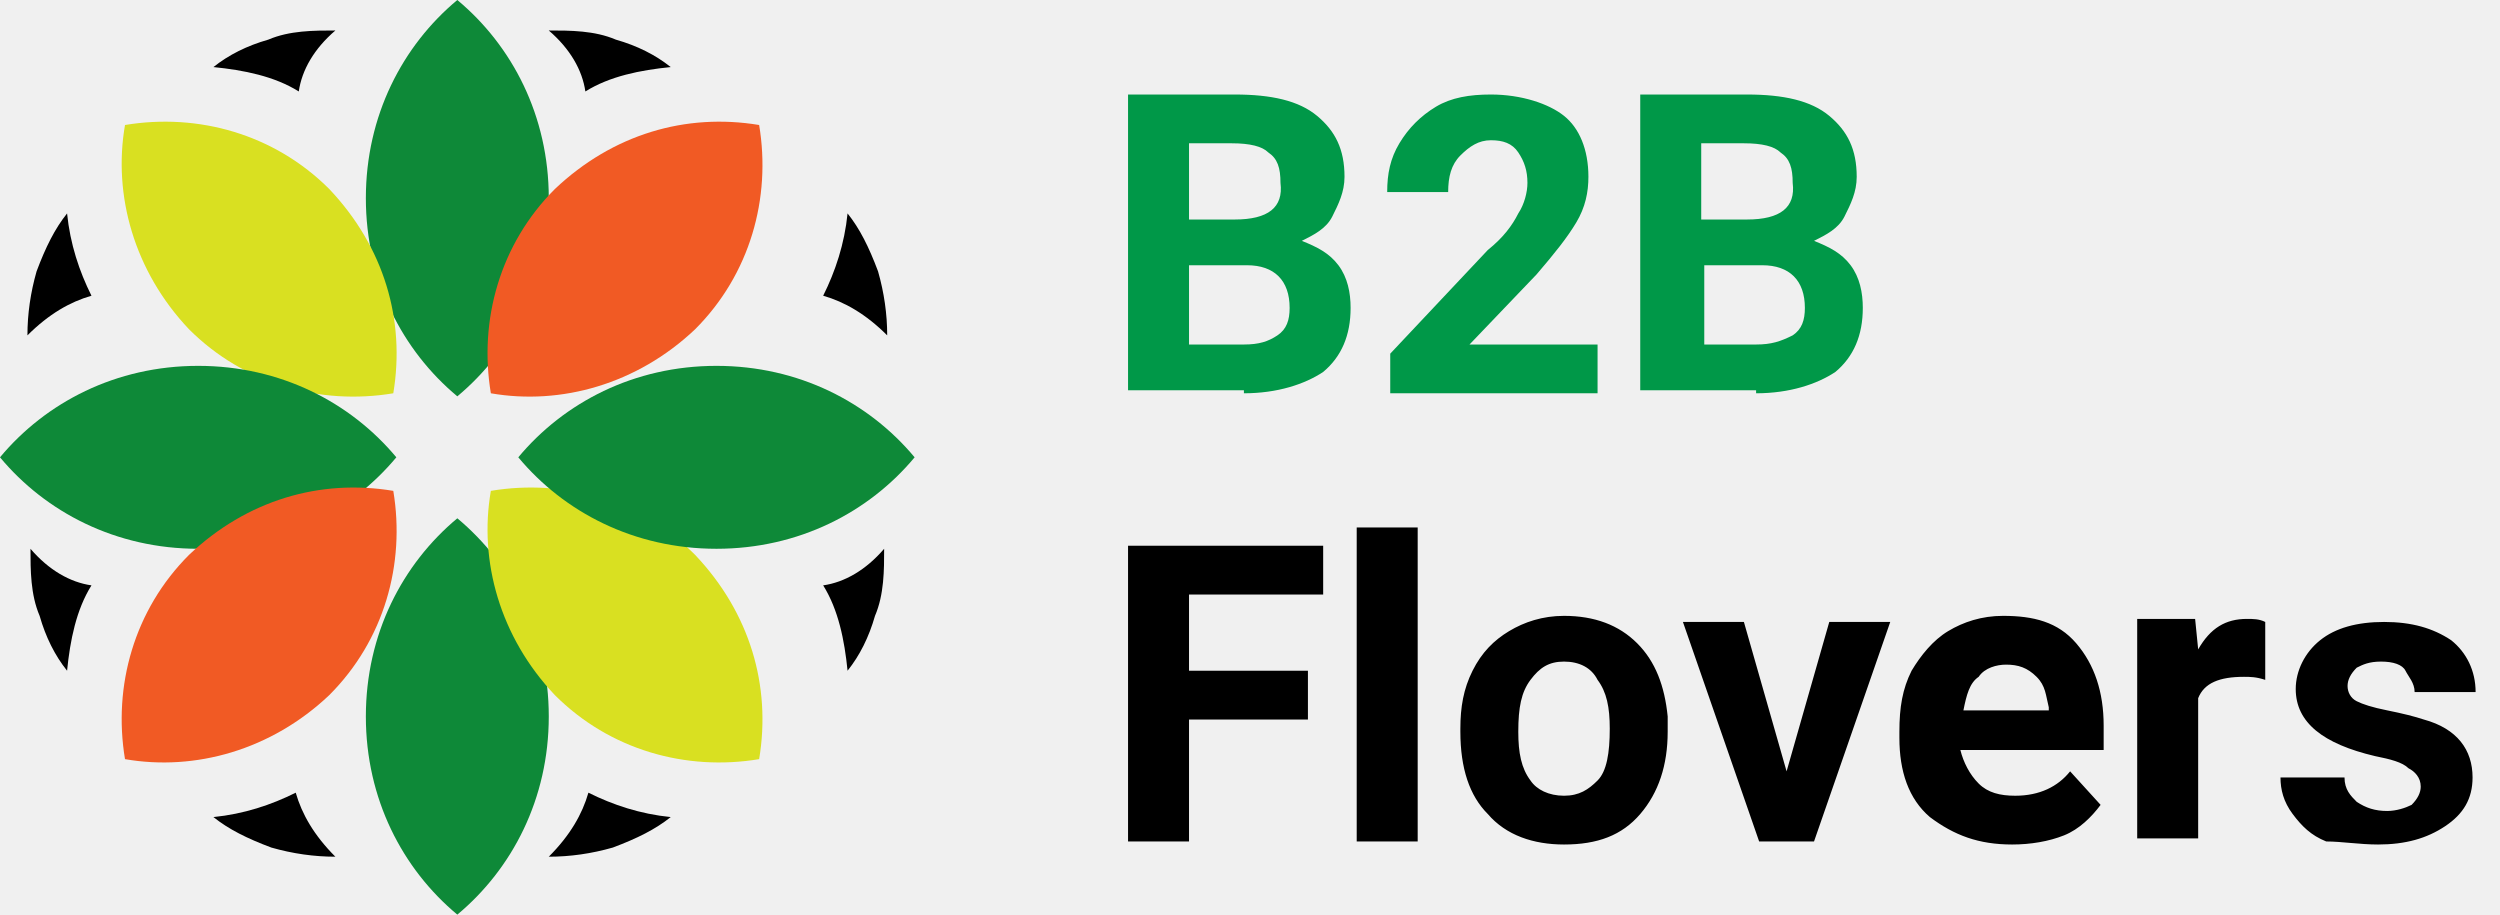
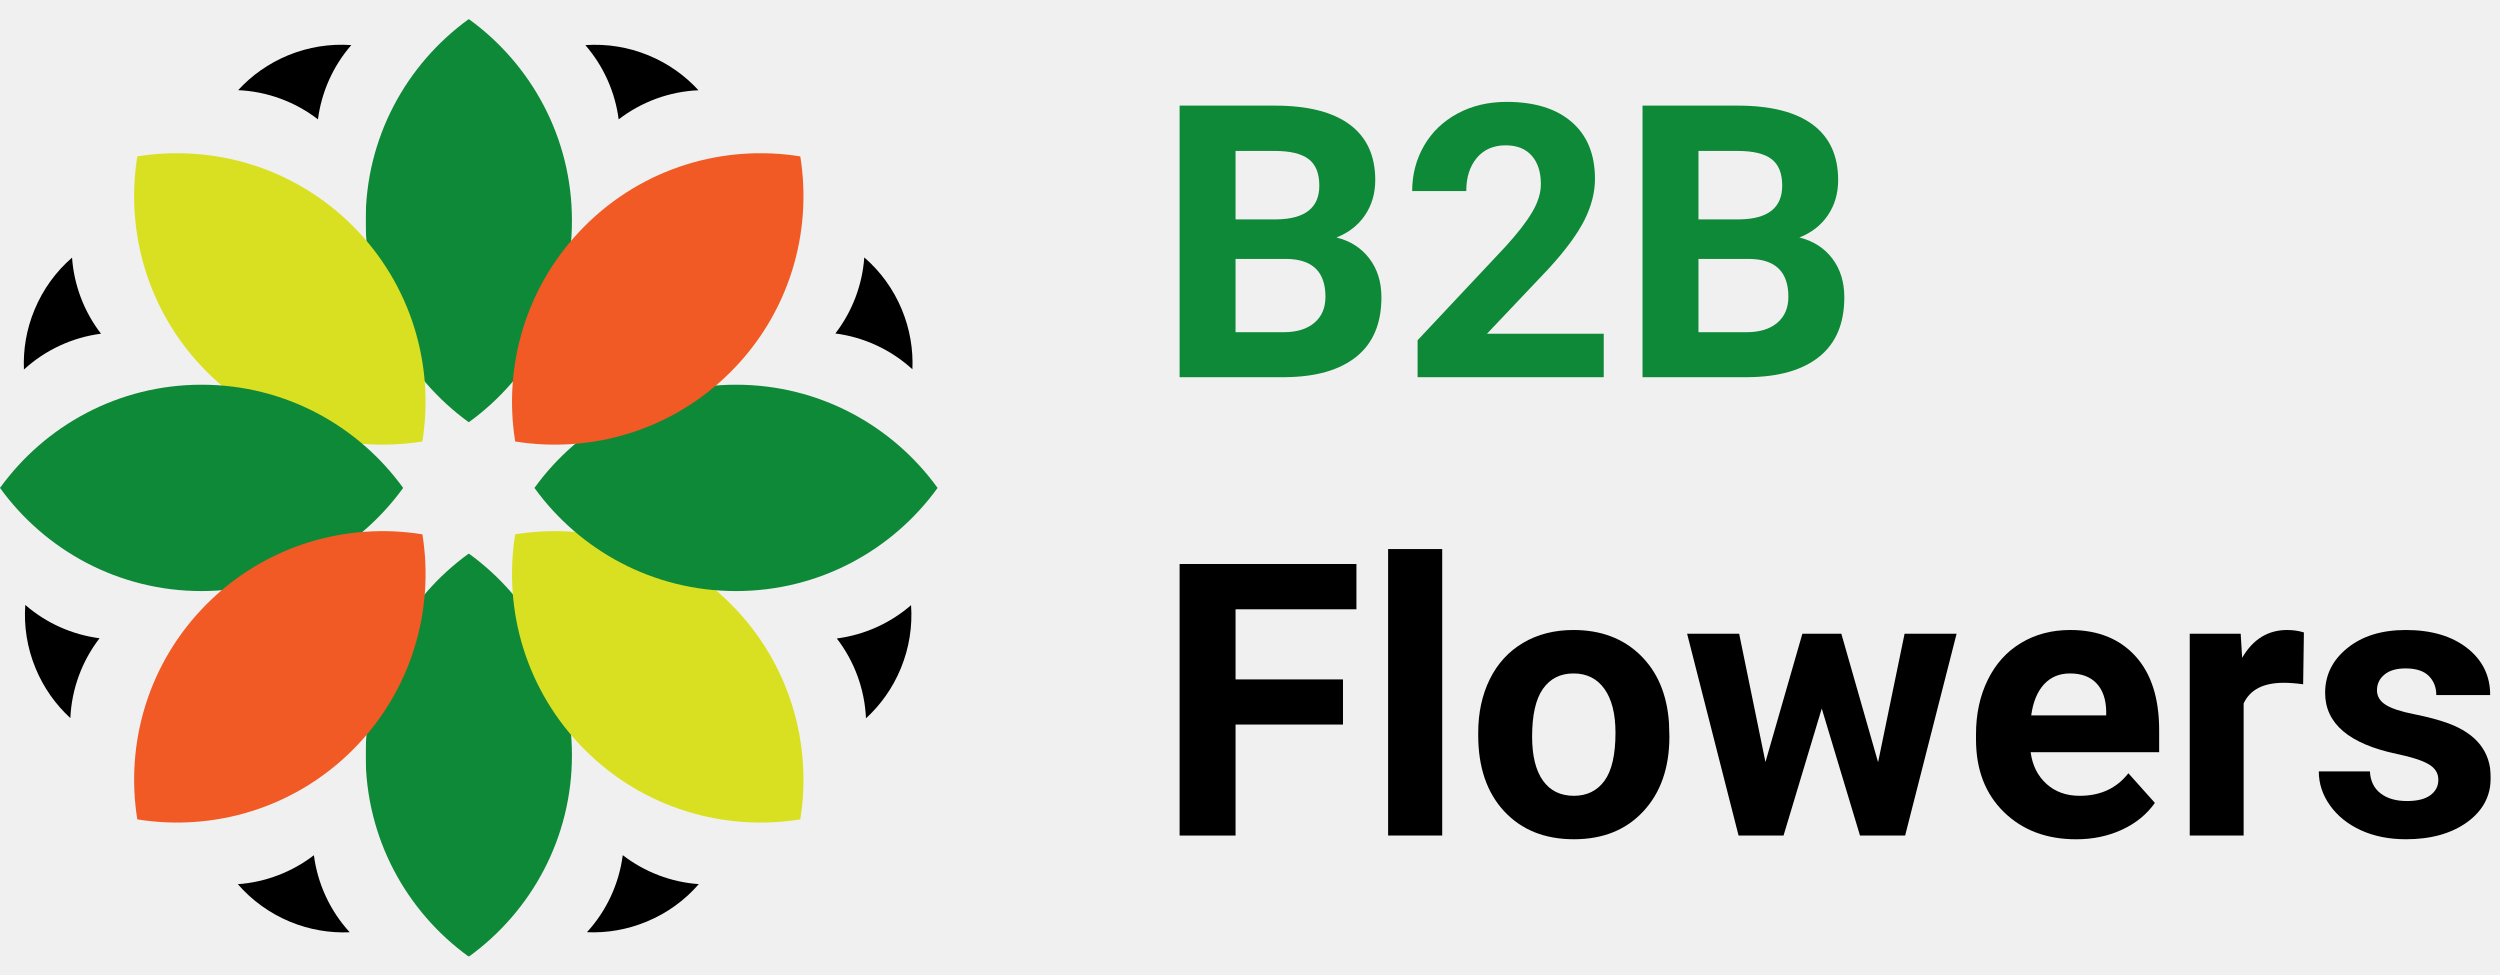
- <svg xmlns="http://www.w3.org/2000/svg" version="1.1" id="Слой_1" x="0px" y="0px" viewBox="0 0 82 30" style="enable-background:new 0 0 82 30;" xml:space="preserve">
-   <style type="text/css">
- 	.st0{fill-rule:evenodd;clip-rule:evenodd;}
- 	.st1{fill-rule:evenodd;clip-rule:evenodd;fill:#0E8938;}
- 	.st2{fill-rule:evenodd;clip-rule:evenodd;fill:#D9E021;}
- 	.st3{fill-rule:evenodd;clip-rule:evenodd;fill:#F15A24;}
- 	.st4{fill:#009848;}
- </style>
-   <g id="Group-34" transform="translate(28, 130)">
-     <g id="Group-9">
-       <path id="Fill-1" class="st0" d="M-18.2-127c0.1-0.7,0.5-1.4,1.2-2c-0.7,0-1.5,0-2.2,0.3c-0.7,0.2-1.3,0.5-1.8,0.9    C-20-127.7-19-127.5-18.2-127" />
-       <path id="Fill-3" class="st0" d="M-8.7-104c0.8,0.4,1.7,0.7,2.7,0.8c-0.5,0.4-1.1,0.7-1.9,1c-0.7,0.2-1.4,0.3-2.1,0.3    C-9.3-102.6-8.9-103.3-8.7-104" />
-       <path id="Fill-5" class="st0" d="M-25-120.3c-0.4-0.8-0.7-1.7-0.8-2.7c-0.4,0.5-0.7,1.1-1,1.9c-0.2,0.7-0.3,1.4-0.3,2.1    C-26.4-119.7-25.7-120.1-25-120.3" />
-       <path id="Fill-7" class="st0" d="M-1-110.8c0.7-0.1,1.4-0.5,2-1.2c0,0.7,0,1.5-0.3,2.2c-0.2,0.7-0.5,1.3-0.9,1.8    C-0.3-109-0.5-110-1-110.8" />
-       <path id="Fill-9" class="st0" d="M-25-110.8c-0.7-0.1-1.4-0.5-2-1.2c0,0.7,0,1.5,0.3,2.2c0.2,0.7,0.5,1.3,0.9,1.8    C-25.7-109-25.5-110-25-110.8" />
-       <path id="Fill-11" class="st0" d="M-1-120.3c0.4-0.8,0.7-1.7,0.8-2.7c0.4,0.5,0.7,1.1,1,1.9c0.2,0.7,0.3,1.4,0.3,2.1    C0.4-119.7-0.3-120.1-1-120.3" />
-       <path id="Fill-13" class="st0" d="M-18.3-104c-0.8,0.4-1.7,0.7-2.7,0.8c0.5,0.4,1.1,0.7,1.9,1c0.7,0.2,1.4,0.3,2.1,0.3    C-17.7-102.6-18.1-103.3-18.3-104" />
-       <path id="Fill-15" class="st0" d="M-8.8-127c-0.1-0.7-0.5-1.4-1.2-2c0.7,0,1.5,0,2.2,0.3c0.7,0.2,1.3,0.5,1.8,0.9    C-7-127.7-8-127.5-8.8-127" />
-       <path id="Fill-17" class="st1" d="M-16-123.5c0,2.7,1.2,5,3,6.5c1.8-1.5,3-3.8,3-6.5s-1.2-5-3-6.5C-14.8-128.5-16-126.2-16-123.5" />
-       <path id="Fill-19" class="st1" d="M-16-106.5c0,2.7,1.2,5,3,6.5c1.8-1.5,3-3.8,3-6.5s-1.2-5-3-6.5C-14.8-111.5-16-109.2-16-106.5" />
-       <path id="Fill-21" class="st2" d="M-21.8-119.2c1.8,1.8,4.3,2.5,6.7,2.1c0.4-2.4-0.3-4.8-2.1-6.7c-1.8-1.8-4.3-2.5-6.7-2.1    C-24.3-123.6-23.6-121.1-21.8-119.2" />
-       <path id="Fill-23" class="st2" d="M-9.8-107.2c1.8,1.8,4.3,2.5,6.7,2.1c0.4-2.4-0.3-4.8-2.1-6.7c-1.8-1.8-4.3-2.5-6.7-2.1    C-12.3-111.6-11.6-109.1-9.8-107.2" />
-       <path id="Fill-25" class="st1" d="M-21.5-112c2.7,0,5-1.2,6.5-3c-1.5-1.8-3.8-3-6.5-3s-5,1.2-6.5,3C-26.5-113.2-24.2-112-21.5-112    " />
-       <path id="Fill-27" class="st1" d="M-4.5-112c2.7,0,5-1.2,6.5-3c-1.5-1.8-3.8-3-6.5-3s-5,1.2-6.5,3C-9.5-113.2-7.2-112-4.5-112" />
-       <path id="Fill-29" class="st3" d="M-17.2-107.2c1.8-1.8,2.5-4.3,2.1-6.7c-2.4-0.4-4.8,0.3-6.7,2.1c-1.8,1.8-2.5,4.3-2.1,6.7    C-21.6-104.7-19.1-105.4-17.2-107.2" />
-       <path id="Fill-31" class="st3" d="M-5.2-119.2c1.8-1.8,2.5-4.3,2.1-6.7c-2.4-0.4-4.8,0.3-6.7,2.1c-1.8,1.8-2.5,4.3-2.1,6.7    C-9.6-116.7-7.1-117.4-5.2-119.2" />
-     </g>
-     <g id="B2B-Flovers" transform="translate(37, 3)">
-       <g id="Group-5">
-         <path id="B2B" class="st4" d="M-24.2-120.1c1.1,0,2-0.3,2.6-0.7c0.6-0.5,0.9-1.2,0.9-2.1c0-0.5-0.1-1-0.4-1.4     c-0.3-0.4-0.7-0.6-1.2-0.8c0.4-0.2,0.8-0.4,1-0.8c0.2-0.4,0.4-0.8,0.4-1.3c0-0.9-0.3-1.5-0.9-2c-0.6-0.5-1.5-0.7-2.7-0.7l0,0H-28     v9.7H-24.2z M-24.5-125.8H-26v-2.5h1.4c0.6,0,1,0.1,1.2,0.3c0.3,0.2,0.4,0.5,0.4,1C-22.9-126.2-23.4-125.8-24.5-125.8     L-24.5-125.8z M-24.2-121.7H-26v-2.6h1.9c0.9,0,1.4,0.5,1.4,1.4c0,0.4-0.1,0.7-0.4,0.9C-23.4-121.8-23.7-121.7-24.2-121.7     L-24.2-121.7z M-12.6-120.1v-1.6h-4.2l2.2-2.3c0.6-0.7,1-1.2,1.3-1.7c0.3-0.5,0.4-1,0.4-1.5c0-0.9-0.3-1.6-0.8-2     s-1.4-0.7-2.4-0.7c-0.7,0-1.3,0.1-1.8,0.4c-0.5,0.3-0.9,0.7-1.2,1.2c-0.3,0.5-0.4,1-0.4,1.6l0,0h2c0-0.5,0.1-0.9,0.4-1.2     c0.3-0.3,0.6-0.5,1-0.5c0.4,0,0.7,0.1,0.9,0.4s0.3,0.6,0.3,1c0,0.3-0.1,0.7-0.3,1c-0.2,0.4-0.5,0.8-1,1.2l0,0l-3.2,3.4v1.3H-12.6     z M-7.4-120.1c1.1,0,2-0.3,2.6-0.7c0.6-0.5,0.9-1.2,0.9-2.1c0-0.5-0.1-1-0.4-1.4c-0.3-0.4-0.7-0.6-1.2-0.8c0.4-0.2,0.8-0.4,1-0.8     c0.2-0.4,0.4-0.8,0.4-1.3c0-0.9-0.3-1.5-0.9-2c-0.6-0.5-1.5-0.7-2.7-0.7l0,0h-3.5v9.7H-7.4z M-7.7-125.8h-1.5v-2.5h1.4     c0.6,0,1,0.1,1.2,0.3c0.3,0.2,0.4,0.5,0.4,1C-6.1-126.2-6.6-125.8-7.7-125.8L-7.7-125.8z M-7.4-121.7h-1.7v-2.6h1.9     c0.9,0,1.4,0.5,1.4,1.4c0,0.4-0.1,0.7-0.4,0.9C-6.6-121.8-6.9-121.7-7.4-121.7L-7.4-121.7z" />
-         <path id="Flovers" d="M-26-105.4v-4h3.9v-1.6H-26v-2.5h4.4v-1.6H-28v9.7H-26z M-18.5-105.4v-10.3h-2v10.3H-18.5z M-13.7-105.3     c1.1,0,1.9-0.3,2.5-1c0.6-0.7,0.9-1.6,0.9-2.7l0,0l0-0.5c-0.1-1-0.4-1.8-1-2.4c-0.6-0.6-1.4-0.9-2.4-0.9c-0.7,0-1.3,0.2-1.8,0.5     c-0.5,0.3-0.9,0.7-1.2,1.3c-0.3,0.6-0.4,1.2-0.4,1.9l0,0v0.1c0,1.2,0.3,2.1,0.9,2.7C-15.6-105.6-14.7-105.3-13.7-105.3z      M-13.7-106.9c-0.5,0-0.9-0.2-1.1-0.5c-0.3-0.4-0.4-0.9-0.4-1.6c0-0.8,0.1-1.3,0.4-1.7c0.3-0.4,0.6-0.6,1.1-0.6     c0.5,0,0.9,0.2,1.1,0.6c0.3,0.4,0.4,0.9,0.4,1.6c0,0.8-0.1,1.4-0.4,1.7S-13.2-106.9-13.7-106.9z M-5.5-105.4l2.5-7.2h-2l-1.4,4.9     l-1.4-4.9h-2l2.5,7.2H-5.5z M1-105.3c0.6,0,1.2-0.1,1.7-0.3c0.5-0.2,0.9-0.6,1.2-1l0,0l-1-1.1c-0.4,0.5-1,0.8-1.8,0.8     c-0.5,0-0.9-0.1-1.2-0.4c-0.3-0.3-0.5-0.7-0.6-1.1l0,0H4v-0.8c0-1.1-0.3-2-0.9-2.7s-1.4-0.9-2.4-0.9c-0.7,0-1.3,0.2-1.8,0.5     c-0.5,0.3-0.9,0.8-1.2,1.3c-0.3,0.6-0.4,1.2-0.4,2l0,0v0.2c0,1.1,0.3,2,1,2.6C-0.9-105.6-0.1-105.3,1-105.3z M2.1-109.7h-2.7     c0.1-0.5,0.2-0.9,0.5-1.1c0.2-0.3,0.6-0.4,0.9-0.4c0.4,0,0.7,0.1,1,0.4s0.3,0.6,0.4,1l0,0V-109.7z M7.1-105.4v-4.7     c0.2-0.5,0.7-0.7,1.5-0.7c0.2,0,0.4,0,0.7,0.1l0,0l0-1.9c-0.2-0.1-0.4-0.1-0.6-0.1c-0.7,0-1.2,0.3-1.6,1l0,0L7-112.7H5.1v7.2H7.1     z M13-105.3c0.9,0,1.6-0.2,2.2-0.6c0.6-0.4,0.9-0.9,0.9-1.6c0-0.9-0.5-1.6-1.6-1.9c-0.3-0.1-0.7-0.2-1.2-0.3     c-0.5-0.1-0.8-0.2-1-0.3c-0.2-0.1-0.3-0.3-0.3-0.5c0-0.2,0.1-0.4,0.3-0.6c0.2-0.1,0.4-0.2,0.8-0.2c0.4,0,0.7,0.1,0.8,0.3     s0.3,0.4,0.3,0.7l0,0h2c0-0.7-0.3-1.3-0.8-1.7c-0.6-0.4-1.3-0.6-2.2-0.6c-0.9,0-1.6,0.2-2.1,0.6c-0.5,0.4-0.8,1-0.8,1.6     c0,1.1,0.9,1.8,2.6,2.2c0.5,0.1,0.9,0.2,1.1,0.4c0.2,0.1,0.4,0.3,0.4,0.6c0,0.2-0.1,0.4-0.3,0.6c-0.2,0.1-0.5,0.2-0.8,0.2     c-0.4,0-0.7-0.1-1-0.3c-0.2-0.2-0.4-0.4-0.4-0.8l0,0H9.8c0,0.4,0.1,0.8,0.4,1.2c0.3,0.4,0.6,0.7,1.1,0.9     C11.8-105.4,12.4-105.3,13-105.3z" />
+ <svg xmlns="http://www.w3.org/2000/svg" xmlns:xlink="http://www.w3.org/1999/xlink" width="77px" height="30px" viewBox="0 0 77 30" version="1.1">
+   <defs>
+     <polygon id="path-1" points="0.085 0.534 6.44 0.534 6.44 12.951 0.085 12.951" />
+     <polygon id="path-3" points="0.085 0.524 6.44 0.524 6.44 12.941 0.085 12.941" />
+     <polygon id="path-5" points="0 29.466 76.716 29.466 76.716 0.588 0 0.588" />
+   </defs>
+   <g id="Symbols" stroke="none" stroke-width="1" fill="none" fill-rule="evenodd">
+     <g id="client/menu" transform="translate(-26, -17)">
+       <g id="меню">
+         <g id="Group-50" transform="translate(26, 17)">
+           <path d="M9.793,3.676 C9.903,2.831 10.259,2.033 10.82,1.389 C10.173,1.343 9.506,1.442 8.865,1.707 C8.263,1.957 7.748,2.327 7.335,2.777 C8.229,2.816 9.089,3.133 9.793,3.676" id="Fill-1" fill="#000000" />
+           <path d="M19.181,26.339 C19.855,26.859 20.671,27.171 21.523,27.231 C21.098,27.721 20.556,28.122 19.916,28.386 C19.314,28.636 18.689,28.739 18.078,28.712 C18.682,28.053 19.067,27.221 19.181,26.339" id="Fill-3" fill="#000000" />
+           <path d="M3.111,10.278 C2.591,9.604 2.279,8.787 2.219,7.935 C1.729,8.36 1.328,8.902 1.063,9.542 C0.813,10.144 0.711,10.77 0.737,11.381 C1.397,10.777 2.228,10.392 3.111,10.278" id="Fill-5" fill="#000000" />
+           <path d="M25.774,19.665 C26.618,19.555 27.416,19.199 28.061,18.639 C28.106,19.286 28.007,19.953 27.742,20.593 C27.493,21.195 27.123,21.711 26.672,22.124 C26.633,21.23 26.317,20.37 25.774,19.665" id="Fill-7" fill="#000000" />
+           <path d="M3.066,19.658 C2.221,19.549 1.423,19.192 0.779,18.632 C0.733,19.279 0.832,19.946 1.097,20.586 C1.347,21.189 1.717,21.704 2.167,22.117 C2.206,21.223 2.523,20.363 3.066,19.658" id="Fill-9" fill="#000000" />
+           <path d="M25.729,10.271 C26.248,9.597 26.56,8.78 26.62,7.929 C27.11,8.353 27.512,8.895 27.777,9.535 C28.026,10.137 28.129,10.763 28.102,11.374 C27.443,10.77 26.611,10.385 25.729,10.271" id="Fill-11" fill="#000000" />
+           <path d="M9.668,26.341 C8.994,26.86 8.177,27.172 7.325,27.233 C7.751,27.722 8.292,28.123 8.932,28.389 C9.534,28.638 10.16,28.74 10.771,28.714 C10.167,28.055 9.782,27.223 9.668,26.341" id="Fill-13" fill="#000000" />
+           <path d="M19.055,3.677 C18.946,2.833 18.589,2.036 18.029,1.39 C18.676,1.345 19.343,1.444 19.983,1.709 C20.585,1.959 21.1,2.329 21.513,2.78 C20.62,2.818 19.76,3.134 19.055,3.677" id="Fill-15" fill="#000000" />
+           <g id="Group-19" transform="translate(11.17647, 0.054294)">
+             <mask id="mask-2" fill="white">
+               <use xlink:href="#path-1" />
+             </mask>
+             <g id="Clip-18" />
+             <path d="M0.085,6.742 C0.085,9.298 1.338,11.56 3.262,12.951 C5.187,11.56 6.44,9.298 6.44,6.742 C6.44,4.186 5.187,1.925 3.262,0.533 C1.338,1.925 0.085,4.186 0.085,6.742" id="Fill-17" fill="#0E8938" mask="url(#mask-2)" />
+           </g>
+           <g id="Group-22" transform="translate(11.17647, 16.52488)">
+             <mask id="mask-4" fill="white">
+               <use xlink:href="#path-3" />
+             </mask>
+             <g id="Clip-21" />
+             <path d="M0.085,6.733 C0.085,9.288 1.338,11.55 3.262,12.941 C5.187,11.55 6.44,9.288 6.44,6.733 C6.44,4.177 5.187,1.915 3.262,0.524 C1.338,1.915 0.085,4.177 0.085,6.733" id="Fill-20" fill="#0E8938" mask="url(#mask-4)" />
+           </g>
+           <path d="M6.372,11.454 C8.179,13.261 10.665,13.974 13.009,13.598 C13.386,11.253 12.673,8.768 10.866,6.96 C9.059,5.153 6.573,4.44 4.229,4.817 C3.852,7.161 4.565,9.647 6.372,11.454" id="Fill-23" fill="#D9E021" />
+           <path d="M18.012,23.094 C19.819,24.901 22.305,25.614 24.649,25.237 C25.026,22.893 24.312,20.407 22.505,18.6 C20.698,16.793 18.213,16.08 15.868,16.457 C15.491,18.801 16.205,21.287 18.012,23.094" id="Fill-25" fill="#D9E021" />
+           <path d="M6.208,18.205 C8.764,18.205 11.026,16.951 12.417,15.028 C11.026,13.103 8.764,11.849 6.208,11.849 C3.653,11.849 1.391,13.103 0,15.028 C1.391,16.951 3.653,18.205 6.208,18.205" id="Fill-27" fill="#0E8938" />
+           <path d="M22.669,18.205 C25.225,18.205 27.487,16.951 28.878,15.028 C27.487,13.103 25.225,11.849 22.669,11.849 C20.114,11.849 17.852,13.103 16.461,15.028 C17.852,16.951 20.114,18.205 22.669,18.205" id="Fill-29" fill="#0E8938" />
+           <path d="M10.866,23.094 C12.673,21.287 13.387,18.801 13.01,16.457 C10.665,16.08 8.18,16.793 6.372,18.6 C4.565,20.407 3.852,22.893 4.229,25.237 C6.573,25.614 9.059,24.901 10.866,23.094" id="Fill-31" fill="#F15A24" />
+           <path d="M22.505,11.454 C24.313,9.647 25.026,7.161 24.649,4.817 C22.305,4.44 19.819,5.153 18.012,6.96 C16.205,8.768 15.491,11.253 15.868,13.598 C18.213,13.974 20.698,13.261 22.505,11.454" id="Fill-33" fill="#F15A24" />
+           <path d="M38.055,7.975 L38.055,10.232 L39.532,10.232 C39.938,10.232 40.254,10.136 40.482,9.942 C40.711,9.749 40.824,9.482 40.824,9.141 C40.824,8.375 40.428,7.987 39.635,7.975 L38.055,7.975 Z M38.055,6.757 L39.331,6.757 C40.2,6.742 40.635,6.395 40.635,5.717 C40.635,5.338 40.524,5.065 40.304,4.899 C40.084,4.732 39.736,4.649 39.262,4.649 L38.055,4.649 L38.055,6.757 Z M36.332,11.617 L36.332,3.253 L39.262,3.253 C40.276,3.253 41.046,3.447 41.571,3.836 C42.095,4.225 42.358,4.795 42.358,5.545 C42.358,5.955 42.253,6.316 42.042,6.628 C41.831,6.939 41.538,7.168 41.163,7.314 C41.592,7.421 41.93,7.638 42.177,7.963 C42.424,8.288 42.548,8.687 42.548,9.158 C42.548,9.962 42.291,10.571 41.778,10.985 C41.265,11.398 40.533,11.609 39.583,11.617 L36.332,11.617 Z" id="Fill-35" fill="#0E8938" />
+           <path d="M49.395,11.617 L43.662,11.617 L43.662,10.479 L46.368,7.596 C46.739,7.19 47.014,6.835 47.192,6.533 C47.37,6.231 47.459,5.943 47.459,5.671 C47.459,5.3 47.365,5.008 47.177,4.795 C46.99,4.583 46.722,4.476 46.373,4.476 C45.998,4.476 45.703,4.606 45.485,4.864 C45.269,5.123 45.161,5.462 45.161,5.884 L43.495,5.884 C43.495,5.375 43.617,4.91 43.86,4.488 C44.103,4.066 44.447,3.737 44.891,3.497 C45.335,3.257 45.839,3.138 46.402,3.138 C47.264,3.138 47.933,3.344 48.41,3.759 C48.887,4.172 49.125,4.756 49.125,5.51 C49.125,5.924 49.017,6.346 48.803,6.774 C48.589,7.203 48.221,7.703 47.7,8.273 L45.799,10.279 L49.395,10.279 L49.395,11.617 Z" id="Fill-37" fill="#0E8938" />
+           <path d="M52.313,7.975 L52.313,10.232 L53.79,10.232 C54.195,10.232 54.512,10.136 54.74,9.942 C54.968,9.749 55.082,9.482 55.082,9.141 C55.082,8.375 54.685,7.987 53.893,7.975 L52.313,7.975 Z M52.313,6.757 L53.588,6.757 C54.458,6.742 54.892,6.395 54.892,5.717 C54.892,5.338 54.782,5.065 54.562,4.899 C54.342,4.732 53.994,4.649 53.52,4.649 L52.313,4.649 L52.313,6.757 Z M50.59,11.617 L50.59,3.253 L53.52,3.253 C54.534,3.253 55.304,3.447 55.829,3.836 C56.353,4.225 56.615,4.795 56.615,5.545 C56.615,5.955 56.511,6.316 56.3,6.628 C56.089,6.939 55.796,7.168 55.421,7.314 C55.85,7.421 56.188,7.638 56.435,7.963 C56.682,8.288 56.805,8.687 56.805,9.158 C56.805,9.962 56.548,10.571 56.035,10.985 C55.522,11.398 54.791,11.609 53.841,11.617 L50.59,11.617 Z" id="Fill-39" fill="#0E8938" />
+           <polygon id="Fill-41" fill="#000000" points="41.364 22.316 38.055 22.316 38.055 25.735 36.332 25.735 36.332 17.371 41.778 17.371 41.778 18.766 38.055 18.766 38.055 20.926 41.364 20.926" />
+           <mask id="mask-6" fill="white">
+             <use xlink:href="#path-5" />
+           </mask>
+           <g id="Clip-44" />
+           <polygon id="Fill-43" fill="#000000" mask="url(#mask-6)" points="42.754 25.734 44.42 25.734 44.42 16.911 42.754 16.911" />
+           <path d="M47.189,22.687 C47.189,23.278 47.3,23.729 47.522,24.042 C47.744,24.355 48.062,24.511 48.476,24.511 C48.878,24.511 49.192,24.356 49.418,24.048 C49.644,23.739 49.757,23.245 49.757,22.566 C49.757,21.987 49.644,21.539 49.418,21.22 C49.192,20.902 48.874,20.742 48.464,20.742 C48.058,20.742 47.744,20.901 47.522,21.217 C47.3,21.533 47.189,22.023 47.189,22.687 L47.189,22.687 Z M45.529,22.569 C45.529,21.952 45.648,21.403 45.885,20.921 C46.123,20.438 46.464,20.065 46.91,19.801 C47.357,19.536 47.874,19.404 48.464,19.404 C49.303,19.404 49.988,19.66 50.518,20.174 C51.048,20.688 51.344,21.383 51.405,22.265 L51.417,22.69 C51.417,23.643 51.151,24.409 50.618,24.985 C50.086,25.561 49.372,25.849 48.476,25.849 C47.58,25.849 46.864,25.562 46.33,24.988 C45.796,24.413 45.529,23.632 45.529,22.644 L45.529,22.569 Z" id="Fill-45" fill="#000000" mask="url(#mask-6)" />
+           <polygon id="Fill-46" fill="#000000" mask="url(#mask-6)" points="57.845 23.477 58.661 19.519 60.263 19.519 58.678 25.735 57.288 25.735 56.11 21.822 54.933 25.735 53.548 25.735 51.963 19.519 53.566 19.519 54.376 23.471 55.513 19.519 56.713 19.519" />
+           <path d="M63.756,20.742 C63.427,20.742 63.16,20.854 62.955,21.077 C62.75,21.3 62.618,21.62 62.561,22.035 L64.871,22.035 L64.871,21.902 C64.863,21.533 64.763,21.247 64.572,21.046 C64.381,20.844 64.108,20.742 63.756,20.742 M63.945,25.85 C63.034,25.85 62.293,25.57 61.72,25.011 C61.147,24.451 60.861,23.707 60.861,22.776 L60.861,22.615 C60.861,21.991 60.981,21.433 61.223,20.941 C61.464,20.448 61.806,20.069 62.248,19.803 C62.69,19.537 63.195,19.404 63.762,19.404 C64.612,19.404 65.281,19.672 65.77,20.208 C66.258,20.745 66.502,21.504 66.502,22.489 L66.502,23.167 L62.544,23.167 C62.597,23.572 62.76,23.898 63.03,24.143 C63.3,24.388 63.641,24.511 64.055,24.511 C64.694,24.511 65.194,24.279 65.554,23.816 L66.37,24.729 C66.121,25.082 65.784,25.357 65.359,25.554 C64.934,25.751 64.463,25.85 63.945,25.85" id="Fill-47" fill="#000000" mask="url(#mask-6)" />
+           <path d="M70.937,21.076 C70.711,21.044 70.511,21.03 70.339,21.03 C69.711,21.03 69.3,21.242 69.104,21.667 L69.104,25.734 L67.444,25.734 L67.444,19.519 L69.013,19.519 L69.058,20.26 C69.391,19.689 69.853,19.404 70.443,19.404 C70.627,19.404 70.799,19.429 70.96,19.479 L70.937,21.076 Z" id="Fill-48" fill="#000000" mask="url(#mask-6)" />
+           <path d="M75.101,24.017 C75.101,23.813 75.001,23.654 74.8,23.537 C74.599,23.42 74.276,23.316 73.832,23.224 C72.354,22.914 71.614,22.286 71.614,21.34 C71.614,20.789 71.843,20.328 72.301,19.959 C72.759,19.589 73.357,19.404 74.096,19.404 C74.885,19.404 75.516,19.59 75.989,19.961 C76.462,20.332 76.698,20.815 76.698,21.409 L75.038,21.409 C75.038,21.171 74.962,20.975 74.808,20.82 C74.655,20.665 74.416,20.587 74.09,20.587 C73.811,20.587 73.594,20.65 73.441,20.777 C73.288,20.903 73.211,21.064 73.211,21.26 C73.211,21.443 73.299,21.592 73.473,21.704 C73.647,21.818 73.941,21.916 74.354,21.997 C74.768,22.08 75.117,22.173 75.4,22.276 C76.277,22.598 76.716,23.155 76.716,23.948 C76.716,24.514 76.473,24.973 75.986,25.324 C75.5,25.674 74.871,25.849 74.102,25.849 C73.581,25.849 73.118,25.756 72.714,25.571 C72.311,25.385 71.994,25.13 71.764,24.807 C71.534,24.483 71.419,24.134 71.419,23.759 L72.993,23.759 C73.008,24.053 73.118,24.279 73.321,24.436 C73.523,24.593 73.796,24.672 74.136,24.672 C74.454,24.672 74.695,24.612 74.857,24.491 C75.02,24.37 75.101,24.212 75.101,24.017" id="Fill-49" fill="#000000" mask="url(#mask-6)" />
+         </g>
      </g>
    </g>
  </g>
</svg>
